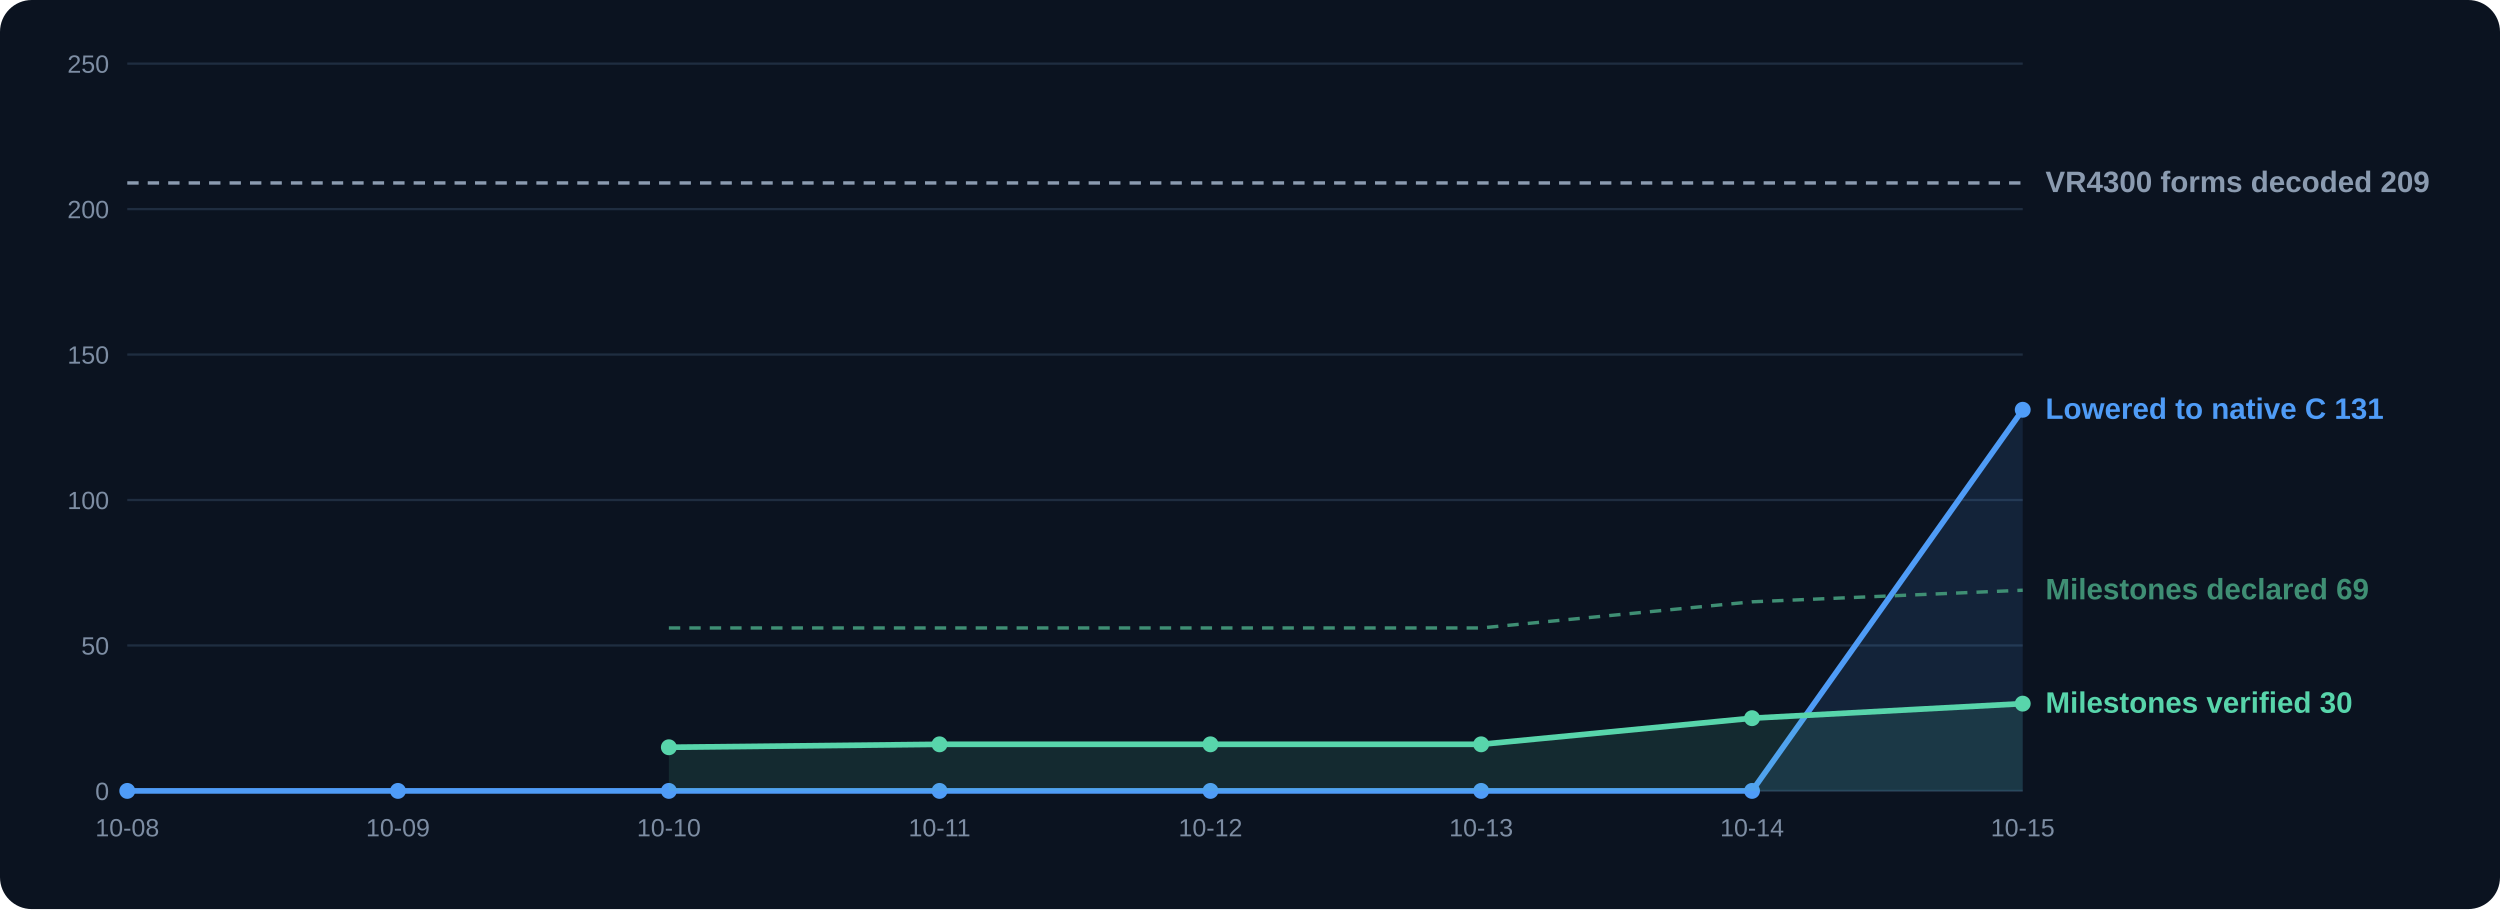
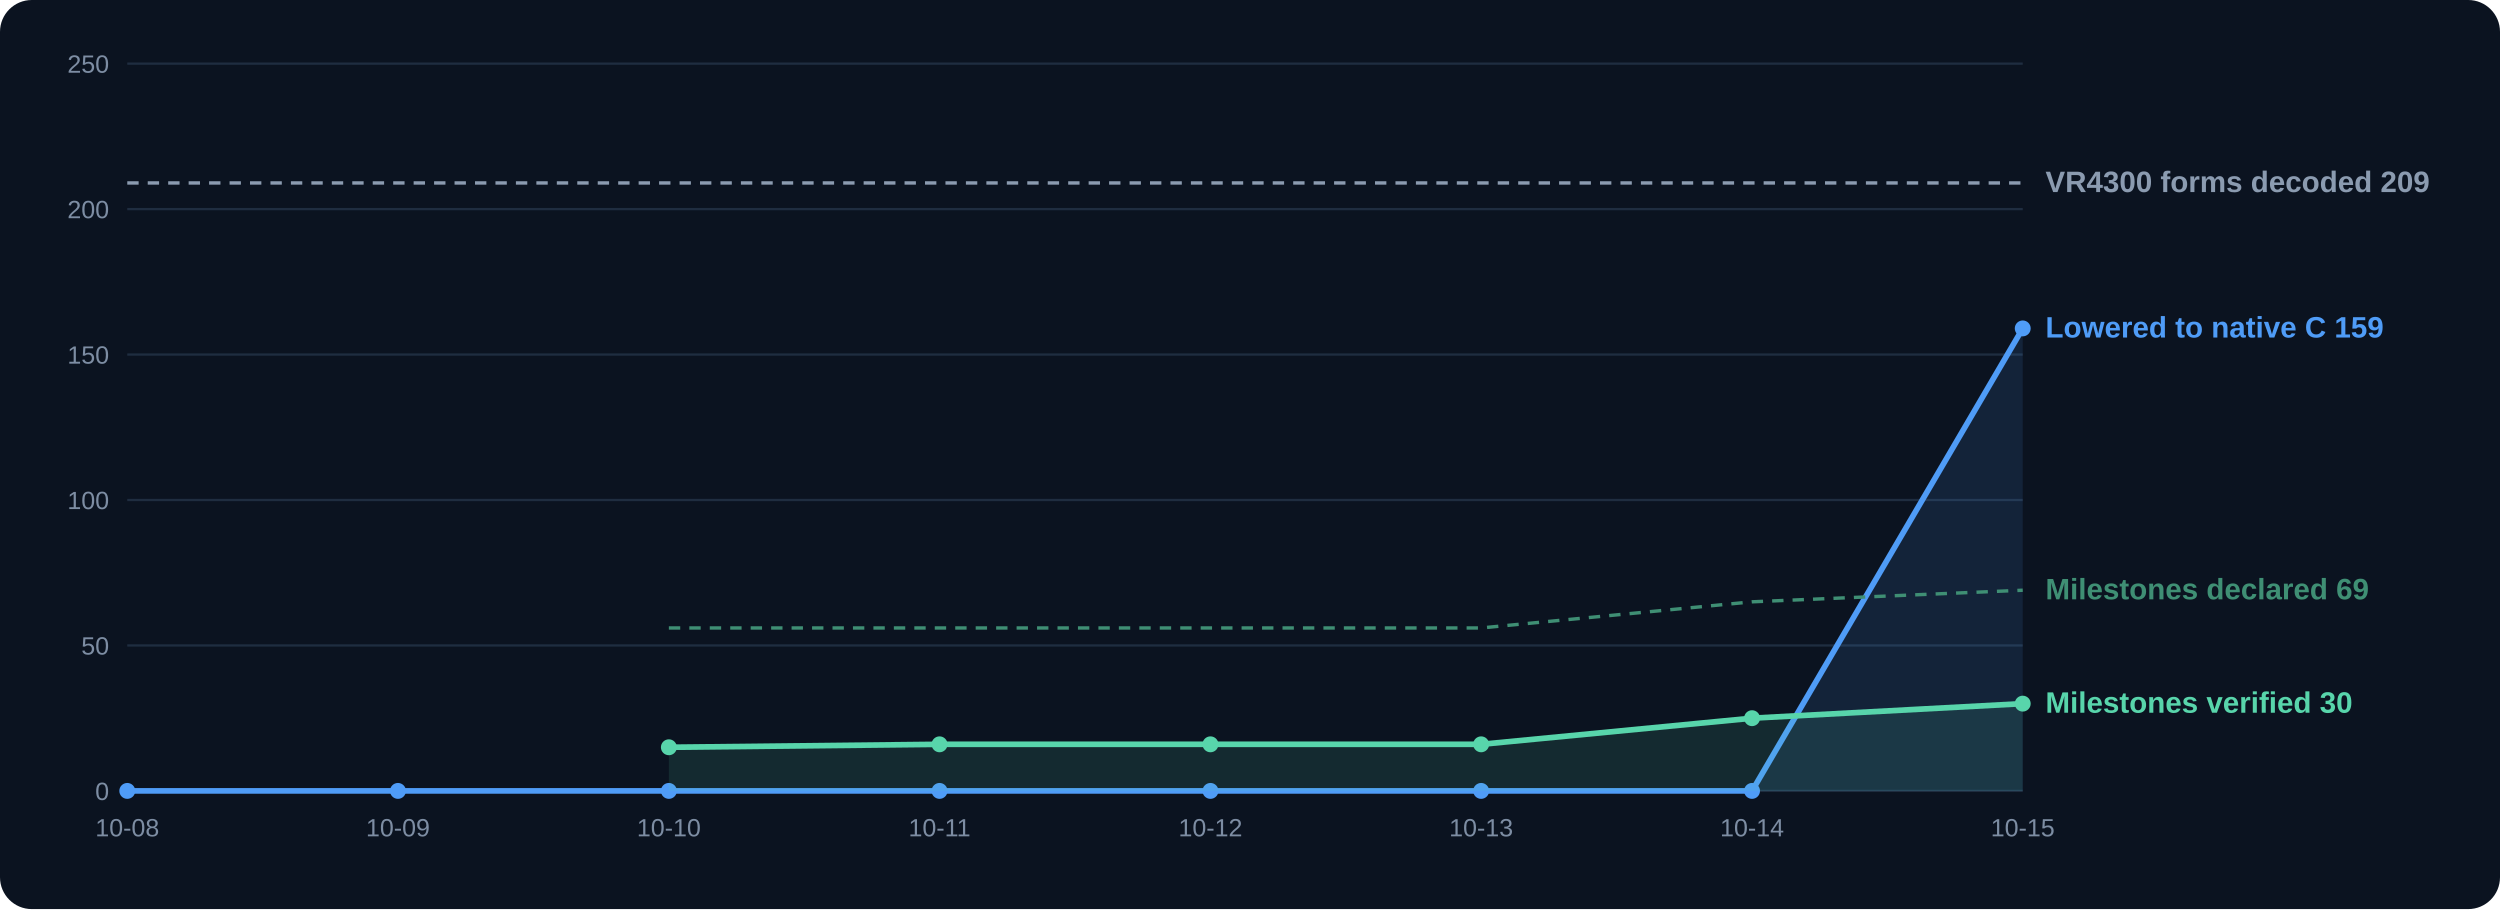
<svg xmlns="http://www.w3.org/2000/svg" viewBox="0 0 1100 400" width="1100" height="400" role="img" aria-labelledby="t d">
  <rect width="1100" height="400" rx="14" fill="#0b1320" />
  <line x1="56" x2="890" y1="348.0" y2="348.0" stroke="#1f2d40" />
  <text x="48" y="352.0" fill="#7d8da3" font-size="11" font-family="Segoe UI,Arial,sans-serif" text-anchor="end">0</text>
  <line x1="56" x2="890" y1="284.0" y2="284.0" stroke="#1f2d40" />
  <text x="48" y="288.0" fill="#7d8da3" font-size="11" font-family="Segoe UI,Arial,sans-serif" text-anchor="end">50</text>
  <line x1="56" x2="890" y1="220.0" y2="220.0" stroke="#1f2d40" />
  <text x="48" y="224.0" fill="#7d8da3" font-size="11" font-family="Segoe UI,Arial,sans-serif" text-anchor="end">100</text>
  <line x1="56" x2="890" y1="156.0" y2="156.0" stroke="#1f2d40" />
  <text x="48" y="160.0" fill="#7d8da3" font-size="11" font-family="Segoe UI,Arial,sans-serif" text-anchor="end">150</text>
  <line x1="56" x2="890" y1="92.0" y2="92.0" stroke="#1f2d40" />
  <text x="48" y="96.0" fill="#7d8da3" font-size="11" font-family="Segoe UI,Arial,sans-serif" text-anchor="end">200</text>
  <line x1="56" x2="890" y1="28.0" y2="28.0" stroke="#1f2d40" />
  <text x="48" y="32.0" fill="#7d8da3" font-size="11" font-family="Segoe UI,Arial,sans-serif" text-anchor="end">250</text>
  <text x="56.0" y="368" fill="#7d8da3" font-size="11" font-family="Segoe UI,Arial,sans-serif" text-anchor="middle">10-08</text>
  <text x="175.1" y="368" fill="#7d8da3" font-size="11" font-family="Segoe UI,Arial,sans-serif" text-anchor="middle">10-09</text>
  <text x="294.3" y="368" fill="#7d8da3" font-size="11" font-family="Segoe UI,Arial,sans-serif" text-anchor="middle">10-10</text>
  <text x="413.4" y="368" fill="#7d8da3" font-size="11" font-family="Segoe UI,Arial,sans-serif" text-anchor="middle">10-11</text>
  <text x="532.6" y="368" fill="#7d8da3" font-size="11" font-family="Segoe UI,Arial,sans-serif" text-anchor="middle">10-12</text>
  <text x="651.7" y="368" fill="#7d8da3" font-size="11" font-family="Segoe UI,Arial,sans-serif" text-anchor="middle">10-13</text>
  <text x="770.9" y="368" fill="#7d8da3" font-size="11" font-family="Segoe UI,Arial,sans-serif" text-anchor="middle">10-14</text>
  <text x="890.0" y="368" fill="#7d8da3" font-size="11" font-family="Segoe UI,Arial,sans-serif" text-anchor="middle">10-15</text>
  <path d="M56.0,80.5 L175.1,80.5 L294.3,80.5 L413.4,80.5 L532.6,80.5 L651.7,80.5 L770.9,80.5 L890.0,80.5" fill="none" stroke="#8b9bb0" stroke-width="1.5" stroke-dasharray="5 4" />
-   <path d="M56.0,348.0 L175.1,348.0 L294.3,348.0 L413.4,348.0 L532.6,348.0 L651.7,348.0 L770.9,348.0 L890.0,180.3 L890.0,348.0 L56.0,348.0 Z" fill="#4f9cf7" fill-opacity="0.12" />
-   <path d="M56.0,348.0 L175.1,348.0 L294.3,348.0 L413.4,348.0 L532.6,348.0 L651.7,348.0 L770.9,348.0 L890.0,180.3" fill="none" stroke="#4f9cf7" stroke-width="2.5" />
+   <path d="M56.0,348.0 L175.1,348.0 L294.3,348.0 L413.4,348.0 L532.6,348.0 L651.7,348.0 L770.9,348.0 L890.0,144.5 L890.0,348.0 L56.0,348.0 Z" fill="#4f9cf7" fill-opacity="0.12" />
+   <path d="M56.0,348.0 L175.1,348.0 L294.3,348.0 L413.4,348.0 L532.6,348.0 L651.7,348.0 L770.9,348.0 L890.0,144.5" fill="none" stroke="#4f9cf7" stroke-width="2.5" />
  <circle cx="56.0" cy="348.0" r="3.5" fill="#4f9cf7" />
  <circle cx="175.1" cy="348.0" r="3.5" fill="#4f9cf7" />
  <circle cx="294.3" cy="348.0" r="3.5" fill="#4f9cf7" />
  <circle cx="413.4" cy="348.0" r="3.5" fill="#4f9cf7" />
  <circle cx="532.6" cy="348.0" r="3.5" fill="#4f9cf7" />
  <circle cx="651.7" cy="348.0" r="3.5" fill="#4f9cf7" />
  <circle cx="770.9" cy="348.0" r="3.5" fill="#4f9cf7" />
-   <circle cx="890.0" cy="180.3" r="3.5" fill="#4f9cf7" />
+   <circle cx="890.0" cy="144.5" r="3.5" fill="#4f9cf7" />
  <path d="M294.3,276.3 L413.4,276.3 L532.6,276.3 L651.7,276.3 L770.9,264.8 L890.0,259.7" fill="none" stroke="#3f8f74" stroke-width="1.5" stroke-dasharray="5 4" />
  <path d="M294.3,328.8 L413.4,327.5 L532.6,327.5 L651.7,327.5 L770.9,316.0 L890.0,309.6 L890.0,348.0 L294.3,348.0 Z" fill="#58d5ab" fill-opacity="0.12" />
  <path d="M294.3,328.8 L413.4,327.5 L532.6,327.5 L651.7,327.5 L770.9,316.0 L890.0,309.6" fill="none" stroke="#58d5ab" stroke-width="2.5" />
  <circle cx="294.3" cy="328.8" r="3.5" fill="#58d5ab" />
  <circle cx="413.4" cy="327.5" r="3.5" fill="#58d5ab" />
  <circle cx="532.6" cy="327.5" r="3.5" fill="#58d5ab" />
  <circle cx="651.7" cy="327.5" r="3.5" fill="#58d5ab" />
  <circle cx="770.9" cy="316.0" r="3.5" fill="#58d5ab" />
  <circle cx="890.0" cy="309.6" r="3.5" fill="#58d5ab" />
  <text x="900" y="84.5" fill="#8b9bb0" font-size="13" font-weight="600" font-family="Segoe UI,Arial,sans-serif">VR4300 forms decoded 209</text>
-   <text x="900" y="184.3" fill="#4f9cf7" font-size="13" font-weight="600" font-family="Segoe UI,Arial,sans-serif">Lowered to native C 131</text>
+   <text x="900" y="148.5" fill="#4f9cf7" font-size="13" font-weight="600" font-family="Segoe UI,Arial,sans-serif">Lowered to native C 159</text>
  <text x="900" y="263.7" fill="#3f8f74" font-size="13" font-weight="600" font-family="Segoe UI,Arial,sans-serif">Milestones declared 69</text>
  <text x="900" y="313.6" fill="#58d5ab" font-size="13" font-weight="600" font-family="Segoe UI,Arial,sans-serif">Milestones verified 30</text>
</svg>
